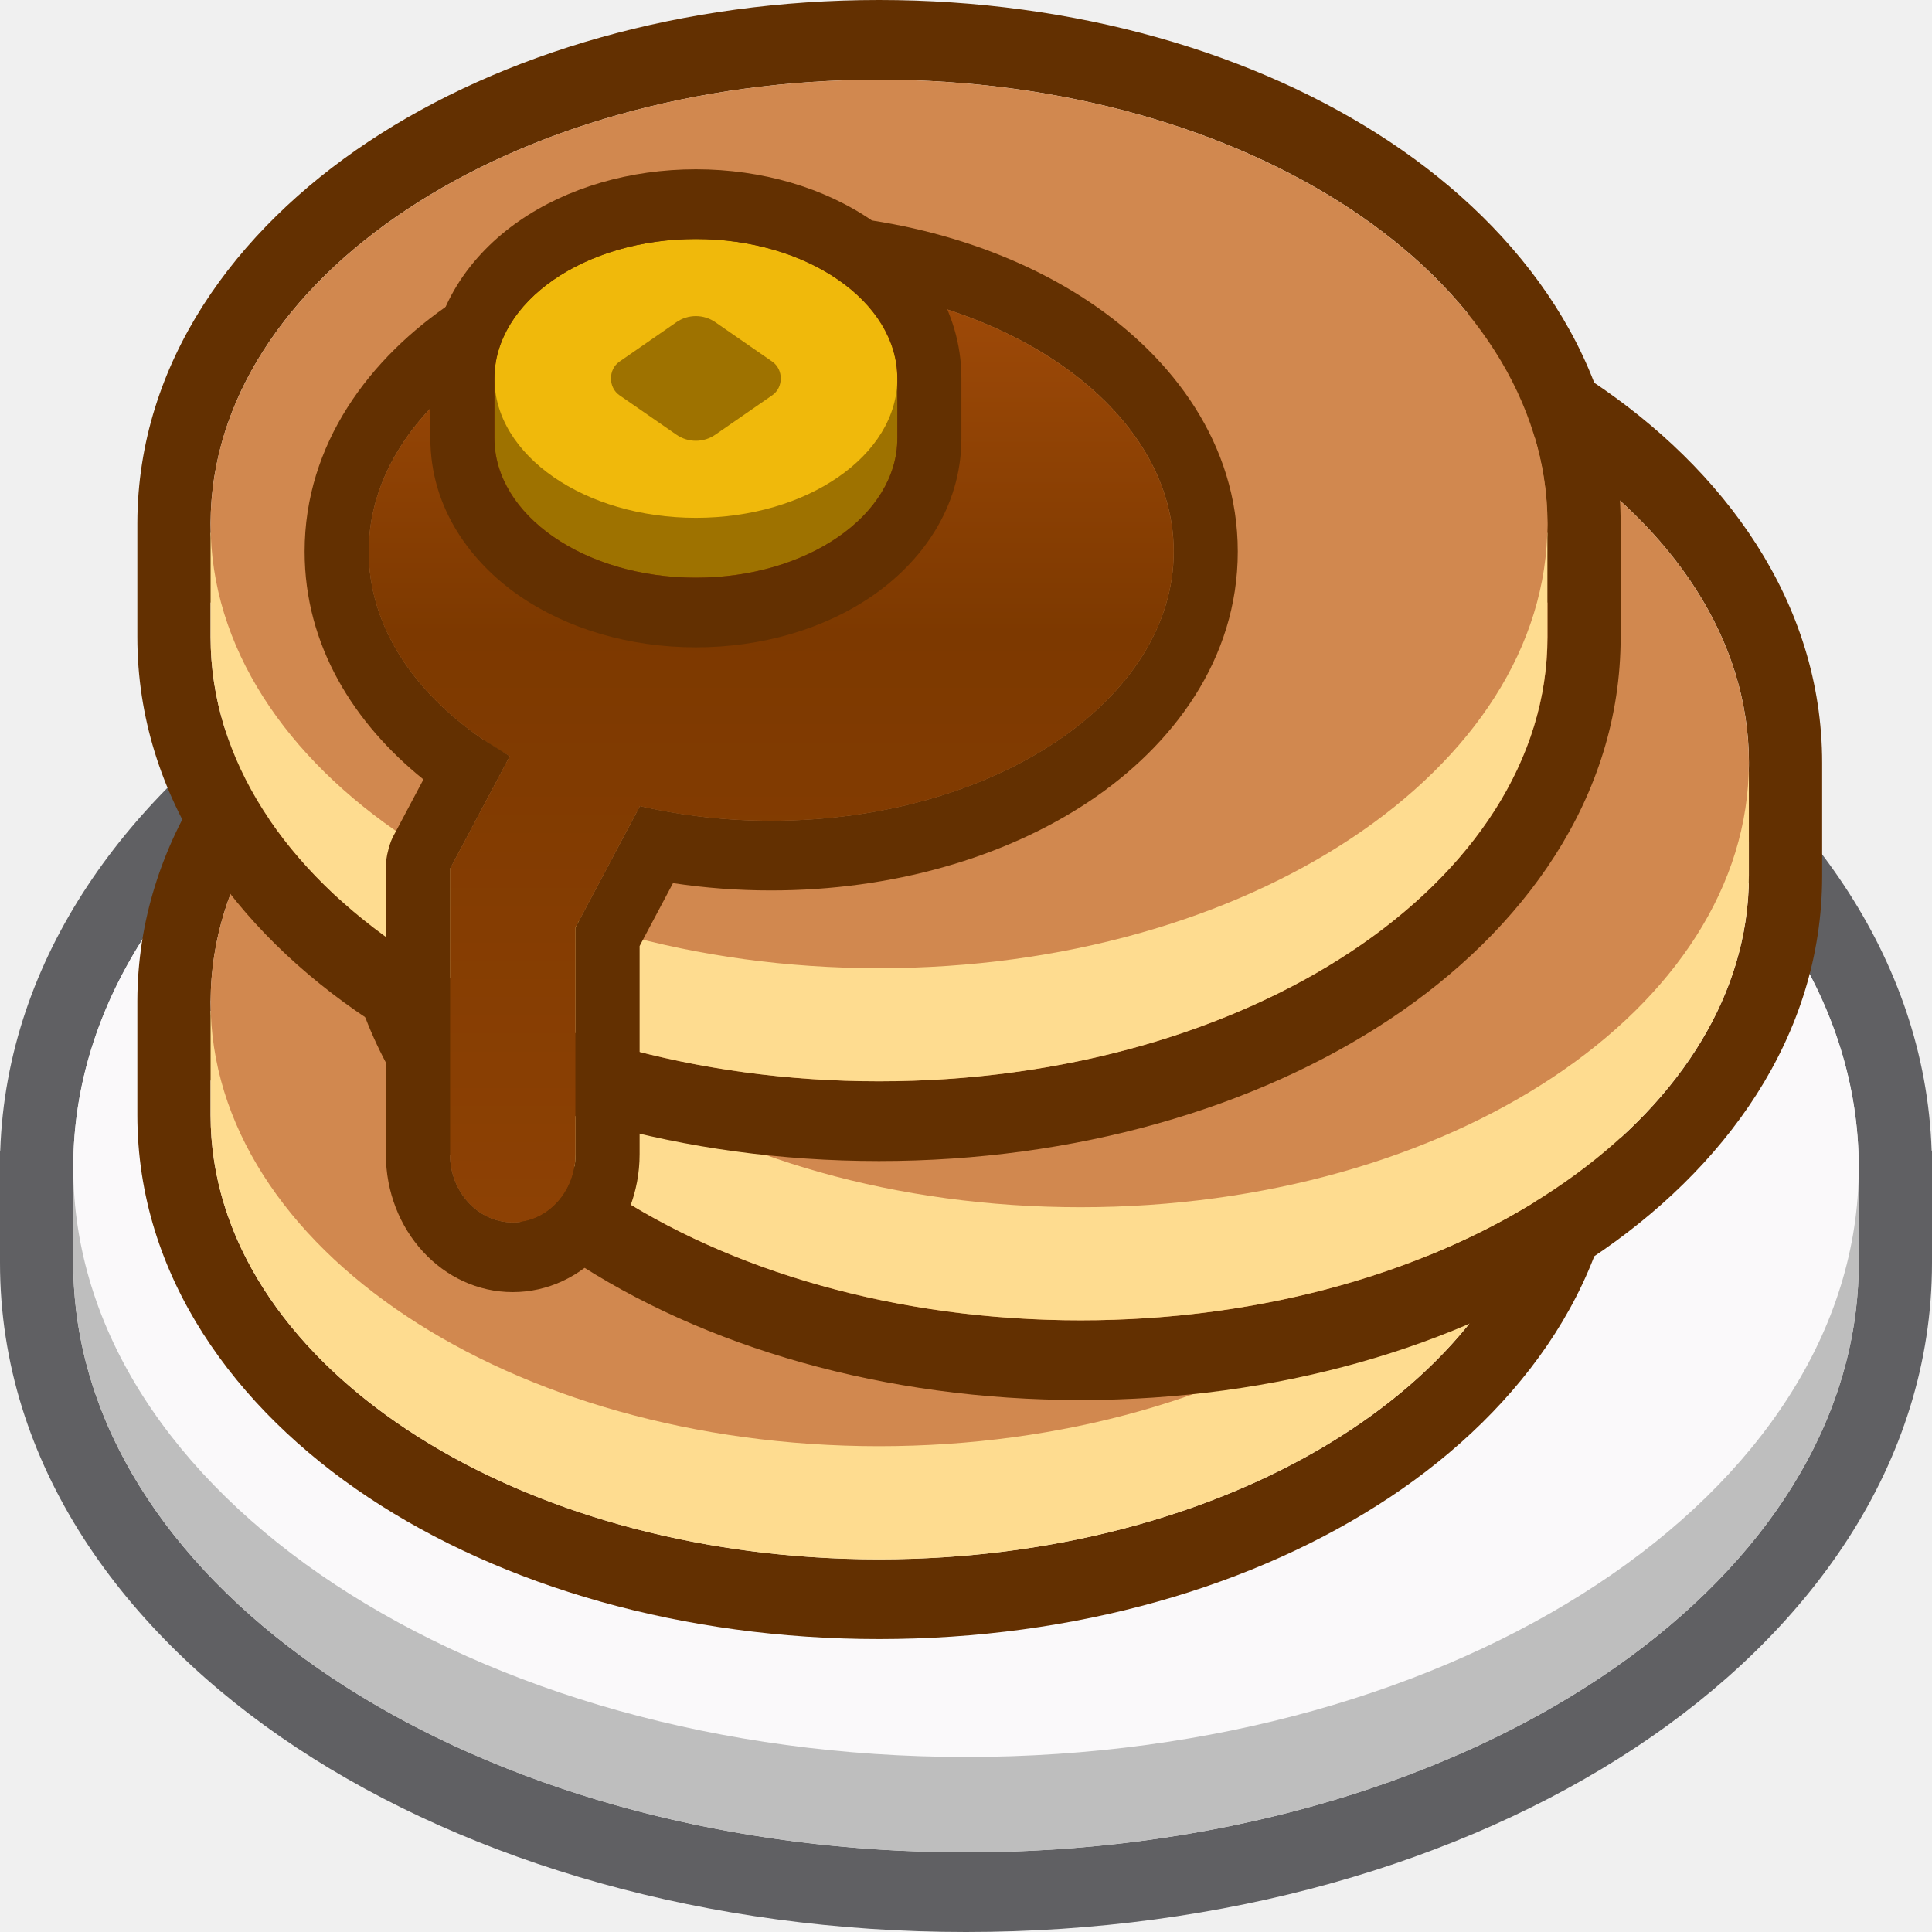
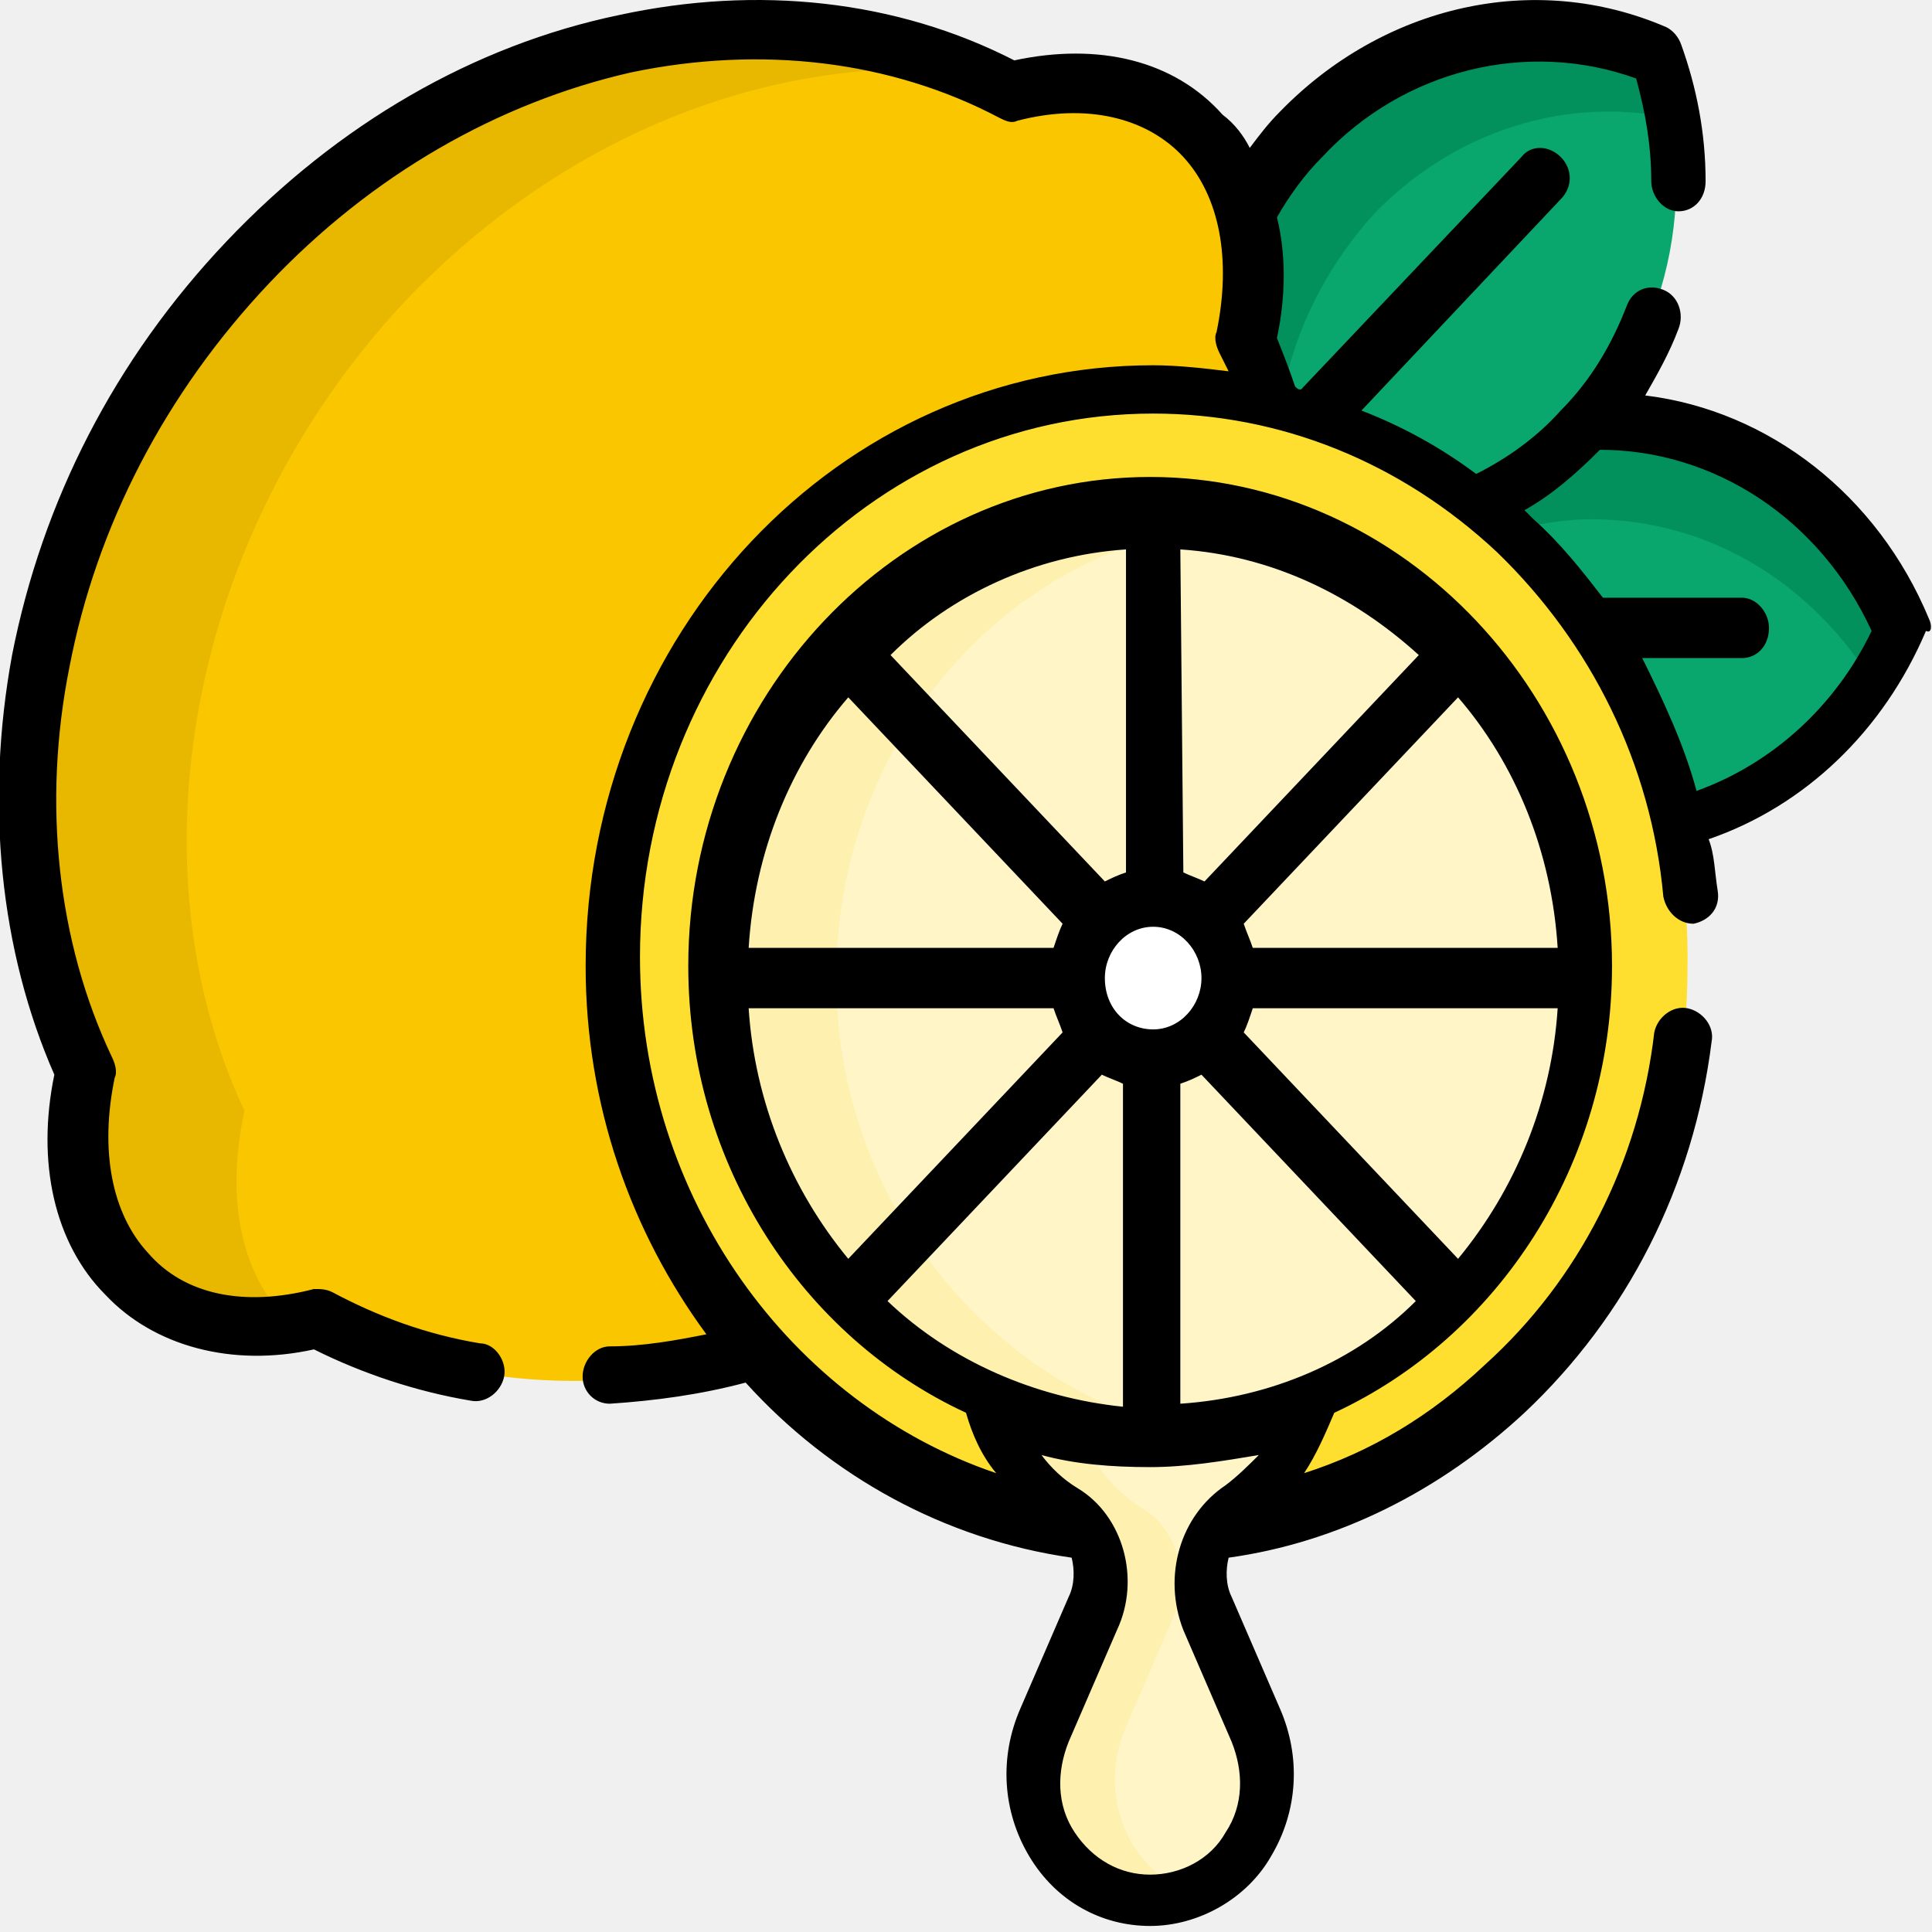
- <svg xmlns="http://www.w3.org/2000/svg" width="64" height="64" fill="none">
-   <style>.B{fill-rule:evenodd}.C{fill:#633001}.D{fill:#fedc90}.E{fill:#d1884f}</style>
-   <path fill="#606063" d="M2.438 38.115l-.012.556c0 .704.056 1.398.166 2.083h-.166v1.077a13.12 13.12 0 0 0 .093 1.562C3.725 53.45 16.463 61.36 32 61.36s28.275-7.912 29.48-17.967a13.11 13.11 0 0 0 .093-1.562v-1.077h-.166a13.13 13.13 0 0 0 .166-2.083 13.2 13.2 0 0 0-.012-.556C61.116 27.587 48.05 19.143 32 19.143S2.884 27.587 2.438 38.115zm-2.43 0c.22-6.424 4.233-11.82 9.82-15.51 5.79-3.824 13.635-6.103 22.17-6.103s16.38 2.28 22.17 6.103c5.586 3.69 9.6 9.085 9.82 15.51H64v3.716c0 6.67-4.082 12.27-9.83 16.065C48.38 61.72 40.536 64 32 64s-16.38-2.28-22.17-6.103C4.082 54.102 0 48.5 0 41.832v-3.716h.01z" class="B" />
-   <path fill="#bebebe" d="M61.574 41.832c0 10.786-13.24 19.53-29.574 19.53S2.427 52.618 2.427 41.832V38.74h59.147v3.092z" />
-   <path fill="#faf9fa" d="M61.574 38.672c0 10.786-13.24 19.53-29.574 19.53S2.427 49.458 2.427 38.672 15.667 19.143 32 19.143s29.574 8.743 29.574 19.53z" />
-   <path d="M6.977 33.155v.037a10.01 10.01 0 0 0 .345 2.602h-.345v1.144c0 .505.038 1.004.113 1.495 1.127 7.426 10.56 13.22 22.03 13.22s20.902-5.796 22.03-13.22a9.95 9.95 0 0 0 .113-1.495v-1.144h-.345a10.02 10.02 0 0 0 .345-2.53v-.073-.037c-.03-8.11-9.932-14.68-22.142-14.68s-22.112 6.57-22.142 14.68zm-2.427 0h0v3.783c0 5.33 3.24 9.73 7.646 12.66 4.447 2.956 10.436 4.698 16.922 4.698s12.475-1.742 16.922-4.698c4.405-2.928 7.646-7.327 7.646-12.66v-3.746c0-5.33-3.24-9.73-7.646-12.658-4.447-2.956-10.436-4.698-16.922-4.698s-12.475 1.742-16.922 4.698c-4.395 2.92-7.632 7.307-7.646 12.622z" class="B C" />
-   <path d="M51.26 36.938c0 8.128-9.913 14.717-22.142 14.717S6.976 45.066 6.976 36.938v-3.453H51.26v3.453z" class="D" />
-   <path d="M51.26 33.19c0 8.128-9.913 14.717-22.142 14.717S6.976 41.32 6.976 33.19 16.9 18.474 29.118 18.474 51.26 25.063 51.26 33.19z" class="E" />
-   <path d="M13.65 25.237v.037a10.01 10.01 0 0 0 .345 2.602h-.345v1.144c0 .505.038 1.004.113 1.495 1.127 7.426 10.56 13.222 22.03 13.222s20.902-5.796 22.03-13.222a9.96 9.96 0 0 0 .113-1.495v-1.144h-.345c.22-.822.34-1.667.345-2.53v-.073-.037c-.03-8.11-9.932-14.68-22.142-14.68s-22.112 6.57-22.142 14.68zm-2.426 0h0v3.783c0 5.33 3.24 9.73 7.647 12.66 4.447 2.956 10.436 4.698 16.922 4.698s12.475-1.742 16.922-4.698c4.405-2.928 7.646-7.327 7.646-12.66v-3.746c0-5.33-3.24-9.73-7.646-12.66-4.447-2.956-10.436-4.698-16.922-4.698S23.316 9.66 18.87 12.615c-4.395 2.92-7.632 7.307-7.646 12.622z" class="B C" />
-   <path d="M57.933 29.02c0 8.128-9.913 14.717-22.142 14.717S13.65 37.148 13.65 29.02v-3.453h44.284v3.453z" class="D" />
-   <path d="M57.933 25.274c0 8.128-9.913 14.717-22.142 14.717S13.65 33.402 13.65 25.274s9.913-14.717 22.142-14.717 22.142 6.59 22.142 14.717z" class="E" />
-   <path d="M6.977 17.32v.037a10.01 10.01 0 0 0 .345 2.602h-.345v1.144c0 .505.038 1.004.113 1.495 1.127 7.426 10.56 13.22 22.03 13.22s20.902-5.796 22.03-13.22a9.95 9.95 0 0 0 .113-1.495V19.96h-.345a10.02 10.02 0 0 0 .345-2.53v-.073-.037C51.23 9.208 41.33 2.64 29.12 2.64S7.006 9.208 6.977 17.32zm-2.427 0h0v3.783c0 5.33 3.24 9.73 7.646 12.66 4.447 2.956 10.436 4.698 16.922 4.698s12.475-1.742 16.922-4.698c4.405-2.928 7.646-7.327 7.646-12.66v-3.746c0-5.33-3.24-9.73-7.646-12.66C41.594 1.742 35.605 0 29.12 0S16.643 1.742 12.197 4.698C7.802 7.62 4.565 12.005 4.55 17.32z" class="B C" />
-   <path d="M51.26 21.103c0 8.128-9.913 14.717-22.142 14.717S6.976 29.23 6.976 21.103V17.65H51.26v3.453z" class="D" />
-   <path d="M51.26 17.356c0 8.128-9.913 14.717-22.142 14.717S6.976 25.484 6.976 17.356 16.9 2.64 29.118 2.64 51.26 9.228 51.26 17.356z" class="E" />
-   <g class="B">
-     <path fill="url(#A)" d="M12.214 18.272c0 2.714 1.813 5.144 4.673 6.78l-1.982 3.733v9.448c0 1.25.93 2.262 2.08 2.262s2.08-1.013 2.08-2.262V30.72l2.132-4.016c1.363.314 2.827.485 4.35.485 7.364 0 13.333-3.992 13.333-8.916S32.9 9.356 25.547 9.356s-13.333 3.992-13.333 8.916z" />
-     <path d="M16.887 25.05l-.91-.572c-2.33-1.605-3.762-3.794-3.762-6.207 0-4.924 5.97-8.916 13.333-8.916s13.333 3.992 13.333 8.916-5.97 8.916-13.333 8.916a19.39 19.39 0 0 1-4.35-.485l-2.132 4.016v7.514c0 1.25-.93 2.262-2.08 2.262s-2.08-1.013-2.08-2.262v-9.448l1.982-3.733zm-4.105 3.773v9.408c0 2.525 1.882 4.572 4.203 4.572s4.203-2.047 4.203-4.57v-6.895l1.106-2.083a21.73 21.73 0 0 0 3.253.242c4 0 7.74-1.082 10.54-2.953 2.764-1.848 4.916-4.708 4.916-8.272S38.85 11.85 36.087 10c-2.798-1.87-6.53-2.953-10.54-2.953S17.805 8.13 15.007 10c-2.764 1.848-4.916 4.708-4.916 8.27 0 3.128 1.647 5.704 3.936 7.55l-.945 1.78c-.1.164-.162.34-.213.53-.062.228-.1.462-.086.694z" class="C" />
+ <svg xmlns="http://www.w3.org/2000/svg" version="1.1" id="Calque_1" x="0px" y="0px" viewBox="0 0 64 64" style="enable-background:new 0 0 64 64;" xml:space="preserve">
+   <style type="text/css">
+ 	.st0{fill:#09A76D;}
+ 	.st1{fill:#02905D;}
+ 	.st2{fill:#FAC600;}
+ 	.st3{fill:#E8B800;}
+ 	.st4{fill:#FEDF30;}
+ 	.st5{fill:#FFF5C6;}
+ 	.st6{fill:#FEF0AE;}
+ 	.st7{fill:#FFFFFF;}
+ </style>
+   <g>
+     <g>
+       <path class="st0" d="M53,13.9c-0.1,0-0.2,0-0.3,0c-0.1,0.1-0.2,0.2-0.3,0.3c-1.1,1.1-2.3,2-3.6,2.5c3.3,2.6,5.8,6.3,6.8,10.7    c3.4-0.9,6.1-3.3,7.5-6.6C61.3,16.8,57.5,13.9,53,13.9z" />
+       <path class="st1" d="M53,13.9c-0.1,0-0.2,0-0.3,0c-0.1,0.1-0.2,0.2-0.3,0.3c-1.1,1.1-2.3,2-3.6,2.5c0.4,0.3,0.7,0.6,1.1,0.9    c0.9-0.2,1.8-0.4,2.8-0.4c4,0,7.4,2.2,9.4,5.5c0.4-0.6,0.8-1.3,1.1-2C61.3,16.8,57.5,13.9,53,13.9L53,13.9z" />
+     </g>
+     <g>
+       <path class="st0" d="M41.2,11.2c0.4,0.8,0.7,1.6,0.9,2.4c2.4,0.6,4.7,1.7,6.6,3.2c1.3-0.6,2.5-1.4,3.6-2.5c3.2-3.4,4-8.3,2.5-12.5    c-4-1.6-8.6-0.7-11.8,2.7c-0.7,0.8-1.3,1.6-1.8,2.5C41.6,8.2,41.6,9.7,41.2,11.2z" />
+       <path class="st1" d="M41.2,11.2c0.4,0.8,0.7,1.6,0.9,2.4c0.1,0,0.2,0.1,0.3,0.1c0.3-2.4,1.4-4.7,3.1-6.6c2.7-2.8,6.4-3.9,9.8-3.2    c-0.1-0.7-0.3-1.4-0.6-2.1c-4-1.6-8.6-0.7-11.8,2.7c-0.7,0.8-1.3,1.6-1.8,2.5C41.6,8.2,41.6,9.7,41.2,11.2L41.2,11.2z" />
+     </g>
+     <path class="st2" d="M20.3,32.1c0-10.5,8-19,17.9-19c1.4,0,2.7,0.2,4,0.5c-0.3-0.8-0.6-1.6-0.9-2.4c0.6-2.6,0.2-5.1-1.3-6.8   C38.4,2.8,36,2.4,33.5,3C25.8-1,15.5,1,8.2,8.7C0.9,16.4-1,27.3,2.9,35.5c-0.6,2.6-0.2,5.1,1.3,6.8c1.5,1.6,3.9,2.1,6.4,1.4   c4.3,2.3,9.4,2.6,14.4,1.2C22.1,41.5,20.3,37,20.3,32.1L20.3,32.1z" />
+     <g>
+       <g>
+         <path class="st3" d="M9.4,43.6c-1.5-1.6-1.9-4.1-1.3-6.8c-3.8-8.1-1.9-19.1,5.3-26.8c5.4-5.7,12.5-8.3,18.9-7.6     C24.8-0.8,15.1,1.4,8.2,8.7C0.9,16.4-1,27.3,2.9,35.5c-0.6,2.6-0.2,5.1,1.3,6.8c1.3,1.4,3.3,1.9,5.4,1.6     C9.6,43.8,9.5,43.7,9.4,43.6z" />
+       </g>
+     </g>
+     <g>
+       <path class="st4" d="M38.2,13.1c-9.9,0-17.9,8.5-17.9,19c0,9.7,6.9,17.7,15.8,18.8c-0.2-0.3-0.5-0.6-0.8-0.8    c-1.2-0.8-2.1-2.1-2.5-3.6c1.7,0.7,3.5,1.1,5.3,1.1c1.9,0,3.7-0.4,5.3-1.1c-0.3,1.5-1.2,2.8-2.5,3.6c-0.3,0.2-0.6,0.5-0.8,0.8    c8.9-1.1,15.8-9.1,15.8-18.8C56.1,21.6,48.1,13.1,38.2,13.1L38.2,13.1z" />
+       <path class="st5" d="M41.1,50.1c1.2-0.8,2.1-2.1,2.5-3.6c-1.7,0.7-3.5,1.1-5.3,1.1c-1.9,0-3.7-0.4-5.3-1.1    c0.4,1.5,1.3,2.8,2.5,3.6c1.1,0.7,1.5,2.2,1,3.5l-1.6,3.7c-1.2,2.7,0.7,5.8,3.5,5.8c2.8,0,4.7-3.1,3.5-5.8l-1.6-3.7    C39.5,52.3,40,50.8,41.1,50.1L41.1,50.1z" />
+       <path class="st6" d="M37.3,57.2l1.6-3.7c0.5-1.3,0.1-2.8-1-3.5c-1-0.6-1.8-1.6-2.2-2.7c-1-0.2-1.9-0.5-2.8-0.9    c0.4,1.5,1.3,2.8,2.5,3.6c1.1,0.7,1.5,2.2,1,3.5l-1.6,3.7c-1.2,2.7,0.7,5.8,3.5,5.8c0.5,0,0.9-0.1,1.3-0.2    C37.4,62,36.3,59.5,37.3,57.2L37.3,57.2z" />
+       <g>
+         <ellipse class="st5" cx="38.2" cy="32.4" rx="14.3" ry="15.2" />
+       </g>
+       <g>
+         <path class="st6" d="M27.7,32.4c0-7.7,5.4-14,12.4-15c-0.6-0.1-1.3-0.1-1.9-0.1c-7.9,0-14.3,6.8-14.3,15.2s6.4,15.2,14.3,15.2     c0.7,0,1.3,0,1.9-0.1C33.2,46.4,27.7,40.1,27.7,32.4L27.7,32.4z" />
+       </g>
+       <g>
+         <ellipse class="st7" cx="38.2" cy="32.4" rx="2.5" ry="2.7" />
+       </g>
+     </g>
+     <path d="M63.9,20.5c-1.7-4.1-5.3-6.9-9.4-7.4c0.4-0.7,0.8-1.4,1.1-2.2c0.2-0.5,0-1.1-0.5-1.3c-0.5-0.2-1,0-1.2,0.5   c-0.5,1.3-1.2,2.5-2.2,3.5c-0.8,0.9-1.8,1.6-2.8,2.1c-1.2-0.9-2.5-1.6-3.8-2.1l6.6-7c0.4-0.4,0.4-1,0-1.4c-0.4-0.4-1-0.4-1.3,0   l-7.3,7.7c-0.1,0-0.1,0-0.2-0.1c-0.2-0.6-0.4-1.1-0.6-1.6c0.3-1.4,0.3-2.8,0-4c0.4-0.7,0.9-1.4,1.5-2c2.7-2.9,6.8-3.9,10.4-2.6   c0.3,1.1,0.5,2.2,0.5,3.4c0,0.5,0.4,1,0.9,1h0c0.5,0,0.9-0.4,0.9-1c0-1.6-0.3-3.1-0.8-4.5c-0.1-0.3-0.3-0.5-0.5-0.6   C50.8-1,45.8,0.2,42.4,3.7c-0.4,0.4-0.7,0.8-1,1.2c-0.2-0.4-0.5-0.8-0.9-1.1C38.9,2,36.4,1.4,33.6,2c-3.9-2-8.5-2.5-13.1-1.5   c-4.8,1-9.3,3.6-13,7.5s-6.1,8.6-7.1,13.7c-0.9,4.9-0.4,9.8,1.4,13.9c-0.6,2.9,0,5.6,1.7,7.3c1.6,1.7,4.2,2.4,6.9,1.8   c1.6,0.8,3.4,1.4,5.2,1.7c0.5,0.1,1-0.3,1.1-0.8c0.1-0.5-0.3-1.1-0.8-1.1c-1.8-0.3-3.4-0.9-4.9-1.7c-0.2-0.1-0.4-0.1-0.6-0.1   c-2.3,0.6-4.3,0.2-5.5-1.2c-1.2-1.3-1.6-3.4-1.1-5.8c0.1-0.2,0-0.5-0.1-0.7c-1.8-3.8-2.3-8.4-1.4-12.9C3.2,17.4,5.5,13,8.9,9.4   s7.6-6,12-7c4.3-0.9,8.6-0.4,12.2,1.5C33.3,4,33.5,4.1,33.7,4C36,3.4,38,3.9,39.2,5.2s1.6,3.4,1.1,5.8c-0.1,0.2,0,0.5,0.1,0.7   c0.1,0.2,0.2,0.4,0.3,0.6c-0.8-0.1-1.7-0.2-2.5-0.2c-10.4,0-18.8,8.9-18.8,19.9c0,4.6,1.5,8.8,4,12.2c-1,0.2-2.1,0.4-3.2,0.4   c-0.5,0-0.9,0.5-0.9,1c0,0.5,0.4,0.9,0.9,0.9c0,0,0,0,0,0c1.5-0.1,3-0.3,4.5-0.7c2.8,3.1,6.6,5.2,10.8,5.8c0.1,0.4,0.1,0.9-0.1,1.3   l-1.6,3.7c-0.7,1.6-0.6,3.4,0.3,4.9c0.9,1.5,2.4,2.3,4,2.3s3.2-0.9,4-2.3c0.9-1.5,1-3.3,0.3-4.9l-1.6-3.7c-0.2-0.4-0.2-0.9-0.1-1.3   c3.6-0.5,7-2.2,9.8-4.8c3.4-3.2,5.6-7.5,6.2-12.3c0.1-0.5-0.3-1-0.8-1.1c-0.5-0.1-1,0.3-1.1,0.8c-0.5,4.3-2.5,8.2-5.6,11   c-1.8,1.7-3.8,2.9-6,3.6c0.4-0.6,0.7-1.3,1-2c5.4-2.5,9.2-8.2,9.2-14.8c0-8.9-6.9-16.2-15.3-16.2s-15.3,7.3-15.3,16.2   c0,6.6,3.8,12.3,9.2,14.8c0.2,0.7,0.5,1.4,1,2c-6.8-2.3-11.8-9.1-11.8-17.1c0-9.9,7.6-18,17-18c4.2,0,8.2,1.6,11.4,4.6   c3.1,3,5.1,7,5.5,11.4c0.1,0.5,0.5,0.9,1,0.9c0.5-0.1,0.9-0.5,0.8-1.1c-0.1-0.6-0.1-1.2-0.3-1.7c3.2-1.1,5.8-3.6,7.2-6.9   C64,21,64,20.7,63.9,20.5L63.9,20.5z M40.6,49.2c-1.5,1-2.1,3-1.4,4.8l1.6,3.7c0.4,1,0.4,2.1-0.2,3c-0.5,0.9-1.5,1.4-2.5,1.4   s-1.9-0.5-2.5-1.4s-0.6-2-0.2-3l1.6-3.7c0.8-1.7,0.2-3.8-1.3-4.7c-0.5-0.3-0.9-0.7-1.2-1.1c1.1,0.3,2.3,0.4,3.6,0.4   c1.2,0,2.4-0.2,3.6-0.4C41.4,48.5,41,48.9,40.6,49.2L40.6,49.2z M39.1,46.5V35.9c0.3-0.1,0.5-0.2,0.7-0.3l7.1,7.5   C44.9,45.1,42.1,46.3,39.1,46.5L39.1,46.5z M48.3,41.7l-7.1-7.5c0.1-0.2,0.2-0.5,0.3-0.8h10.1C51.4,36.5,50.2,39.4,48.3,41.7   L48.3,41.7z M51.6,31.4H41.5c-0.1-0.3-0.2-0.5-0.3-0.8l7.1-7.5C50.2,25.3,51.4,28.2,51.6,31.4L51.6,31.4z M39.1,18.2   c3,0.2,5.7,1.5,7.9,3.5l-7.1,7.5c-0.2-0.1-0.5-0.2-0.7-0.3L39.1,18.2z M39.8,32.4c0,0.9-0.7,1.7-1.6,1.7s-1.6-0.7-1.6-1.7   c0-0.9,0.7-1.7,1.6-1.7C39.1,30.7,39.8,31.5,39.8,32.4z M37.3,18.2v10.7c-0.3,0.1-0.5,0.2-0.7,0.3l-7.1-7.5   C31.5,19.7,34.3,18.4,37.3,18.2z M28.1,23.1l7.1,7.5c-0.1,0.2-0.2,0.5-0.3,0.8H24.8C25,28.2,26.2,25.3,28.1,23.1L28.1,23.1z    M24.8,33.4h10.1c0.1,0.3,0.2,0.5,0.3,0.8l-7.1,7.5C26.2,39.4,25,36.5,24.8,33.4L24.8,33.4z M29.4,43.1l7.1-7.5   c0.2,0.1,0.5,0.2,0.7,0.3v10.7C34.3,46.3,31.5,45.1,29.4,43.1L29.4,43.1z M56.2,26.2c-0.4-1.5-1.1-3-1.8-4.4h3.3   c0.5,0,0.9-0.4,0.9-1c0-0.5-0.4-1-0.9-1h-4.6c-0.7-0.9-1.4-1.8-2.3-2.6c-0.1-0.1-0.2-0.2-0.3-0.3c0.9-0.5,1.7-1.2,2.5-2   c0,0,0,0,0,0c3.8,0,7.3,2.3,9,6C60.8,23.4,58.7,25.3,56.2,26.2L56.2,26.2z" />
  </g>
-   <g fill="#9e7200">
-     <path d="M16.38 14.516c0 2.55 2.988 4.62 6.673 4.62s6.673-2.068 6.673-4.62-2.988-4.62-6.673-4.62-6.673 2.068-6.673 4.62z" />
-     <path d="M16.38 12.536h13.346v1.98H16.38v-1.98z" />
-   </g>
-   <path fill="#f0b90b" d="M16.38 12.536c0 2.55 2.988 4.618 6.673 4.618s6.673-2.068 6.673-4.618-2.988-4.62-6.673-4.62-6.673 2.068-6.673 4.62z" />
-   <path fill="#9e7200" d="M20.52 11.98l1.88-1.302a1.13 1.13 0 0 1 1.303 0l1.88 1.302c.375.26.375.854 0 1.113l-1.88 1.302a1.13 1.13 0 0 1-1.303 0l-1.88-1.302c-.375-.26-.375-.854 0-1.113z" />
-   <path d="M17.194 7.322c1.597-1.106 3.674-1.714 5.858-1.714s4.26.608 5.858 1.714c1.572 1.088 2.938 2.875 2.938 5.214v1.98c0 2.34-1.366 4.126-2.938 5.214-1.597 1.105-3.674 1.714-5.858 1.714s-4.26-.608-5.858-1.714c-1.572-1.088-2.938-2.875-2.938-5.214v-1.98c0-2.34 1.366-4.126 2.938-5.214zm5.858.596c-3.685 0-6.673 2.068-6.673 4.62v1.98c0 2.55 2.988 4.62 6.673 4.62s6.673-2.068 6.673-4.62v-1.98c0-2.55-2.988-4.62-6.673-4.62z" class="B C" />
-   <defs>
-     <linearGradient id="A" x1="25.691" x2="25.691" y1="9.655" y2="40.261" gradientUnits="userSpaceOnUse">
-       <stop stop-color="#9f4a08" />
-       <stop offset=".37" stop-color="#7d3900" />
-       <stop offset="1" stop-color="#8d4104" />
-     </linearGradient>
-   </defs>
</svg>
